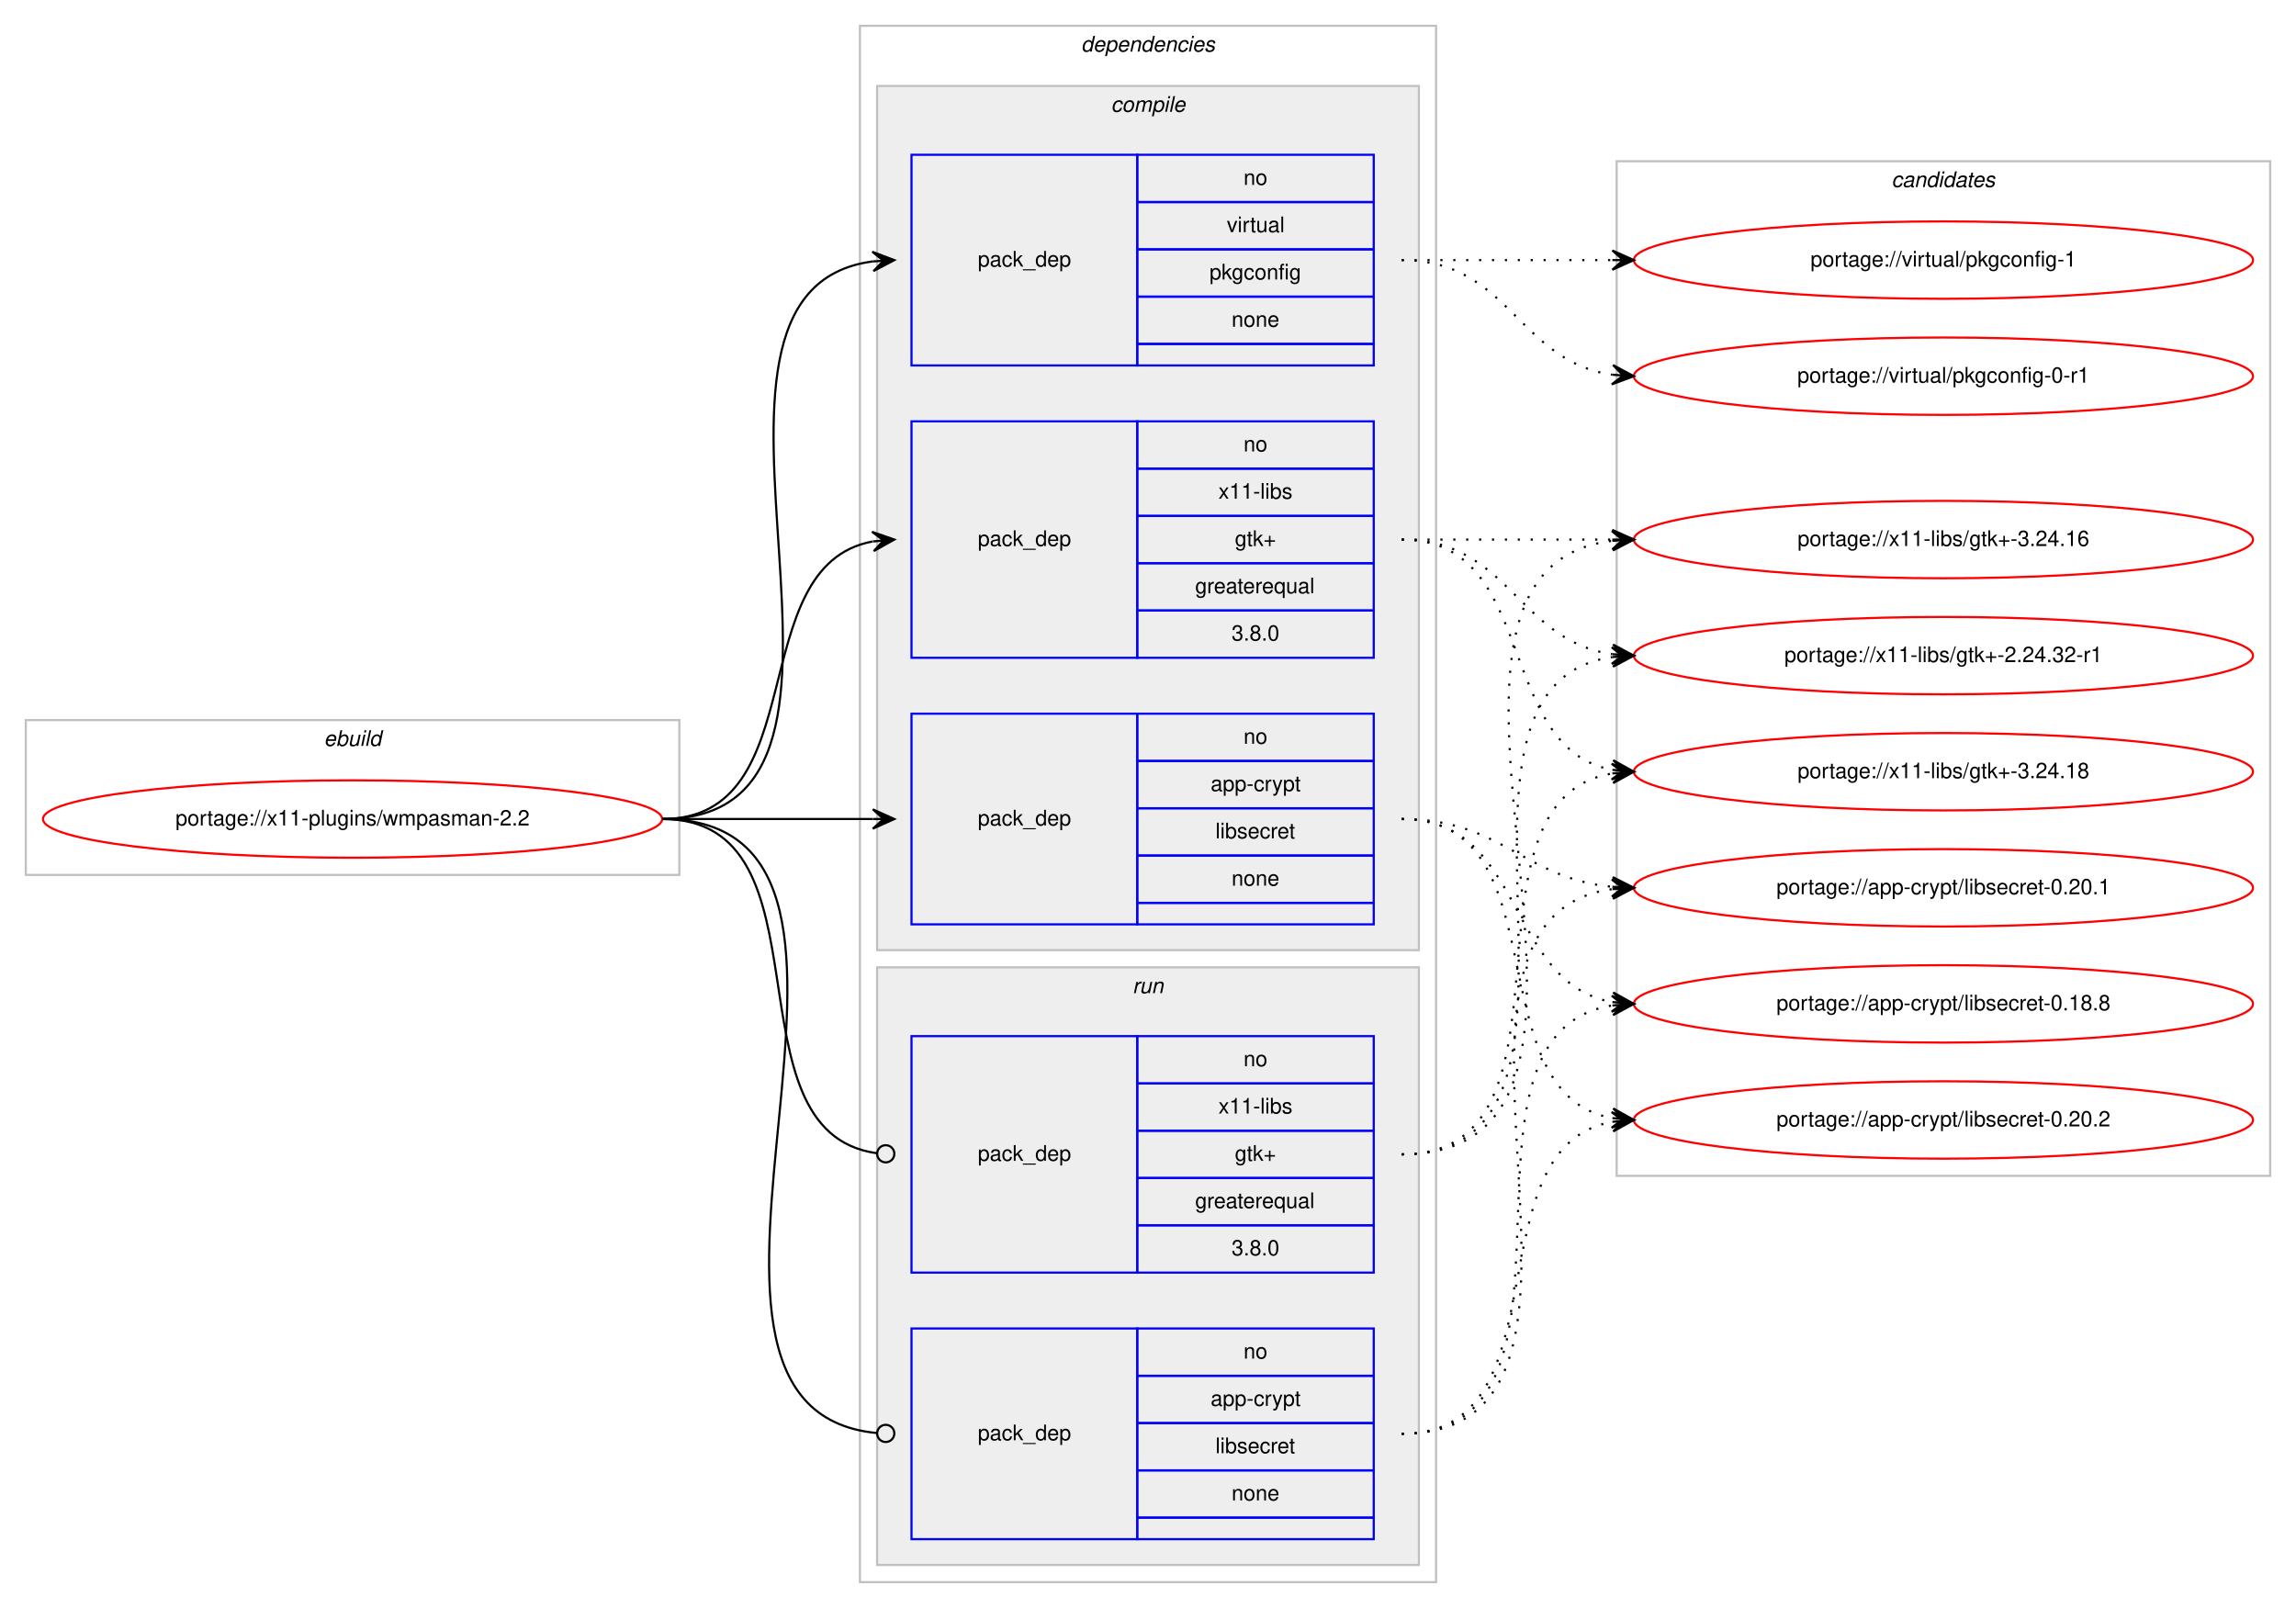
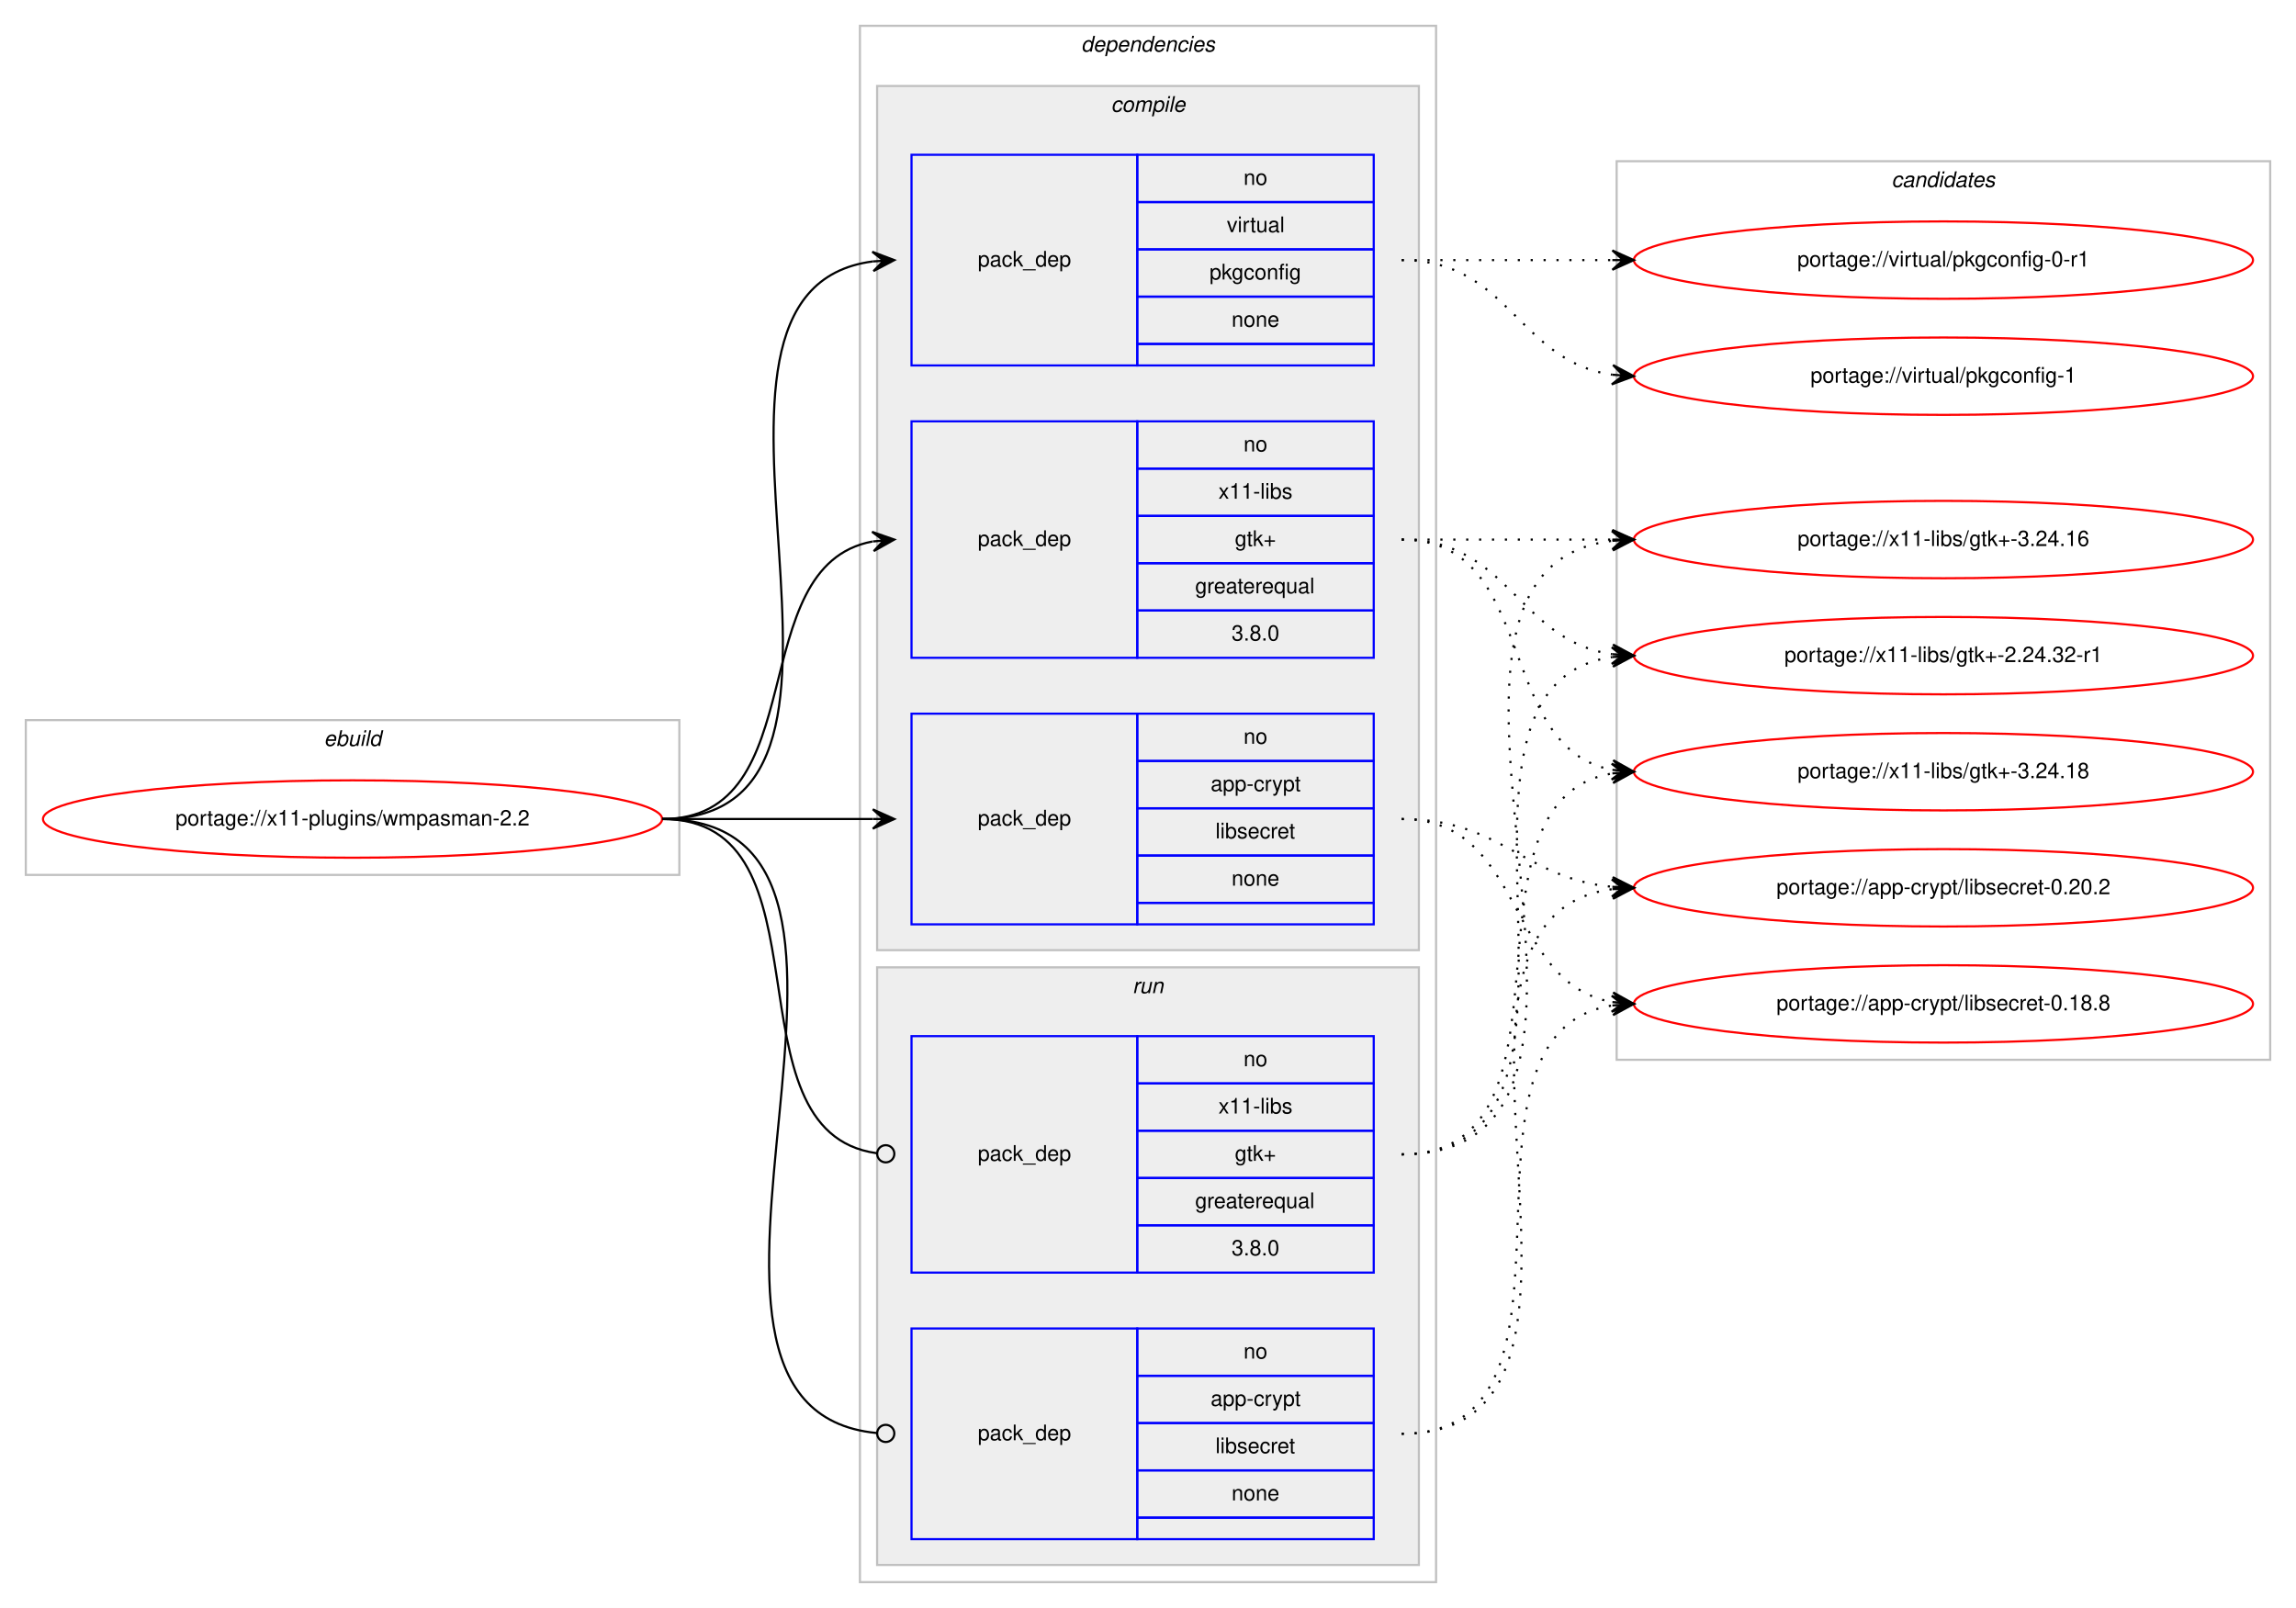
<svg xmlns="http://www.w3.org/2000/svg" xmlns:xlink="http://www.w3.org/1999/xlink" width="1068pt" height="748pt" viewBox="0.00 0.00 1068.00 748.00">
  <g id="graph0" class="graph" transform="scale(1 1) rotate(0) translate(4 744)">
    <polygon fill="#ffffff" stroke="transparent" points="-4,4 -4,-744 1064,-744 1064,4 -4,4" />
    <g id="clust1" class="cluster">
      <polygon fill="none" stroke="#c0c0c0" points="8,-337 8,-409 312,-409 312,-337 8,-337" />
      <text text-anchor="start" x="146.663" y="-397" font-family="Helvetica,sans-Serif" font-style="italic" font-size="10.00" fill="#000000">ebuild</text>
    </g>
    <g id="clust2" class="cluster">
      <polygon fill="none" stroke="#c0c0c0" points="396,-8 396,-732 664,-732 664,-8 396,-8" />
      <text text-anchor="start" x="498.875" y="-720" font-family="Helvetica,sans-Serif" font-style="italic" font-size="10.00" fill="#000000">dependencies</text>
    </g>
    <g id="clust3" class="cluster">
      <polygon fill="#eeeeee" stroke="#c0c0c0" points="404,-302 404,-704 656,-704 656,-302 404,-302" />
      <text text-anchor="start" x="512.778" y="-692" font-family="Helvetica,sans-Serif" font-style="italic" font-size="10.00" fill="#000000">compile</text>
    </g>
    <g id="clust8" class="cluster">
      <polygon fill="#eeeeee" stroke="#c0c0c0" points="404,-16 404,-294 656,-294 656,-16 404,-16" />
      <text text-anchor="start" x="522.777" y="-282" font-family="Helvetica,sans-Serif" font-style="italic" font-size="10.00" fill="#000000">run</text>
    </g>
    <g id="clust11" class="cluster">
-       <polygon fill="none" stroke="#c0c0c0" points="748,-197 748,-669 1052,-669 1052,-197 748,-197" />
+       <polygon fill="none" stroke="#c0c0c0" points="748,-251 748,-669 1052,-669 1052,-251 748,-251" />
      <text text-anchor="start" x="875.824" y="-657" font-family="Helvetica,sans-Serif" font-style="italic" font-size="10.00" fill="#000000">candidates</text>
    </g>
    <g id="node1" class="node">
      <g id="a_node1">
        <a xlink:href="../x11-plugins/wmpasman-2.2.svg" xlink:title="portage://x11-plugins/wmpasman-2.2">
          <ellipse fill="none" stroke="#ff0000" cx="160" cy="-363" rx="144" ry="18" />
          <text text-anchor="middle" x="160" y="-360" font-family="Helvetica,sans-Serif" font-size="10.00" fill="#000000">portage://x11-plugins/wmpasman-2.2</text>
        </a>
      </g>
    </g>
    <g id="node2" class="node">
      <polygon fill="none" stroke="#0000ff" points="420,-314 420,-412 525,-412 525,-314 420,-314" />
      <text text-anchor="start" x="450.823" y="-360" font-family="Helvetica,sans-Serif" font-size="10.00" fill="#000000">pack_dep</text>
      <polygon fill="none" stroke="#0000ff" points="525,-390 525,-412 635,-412 635,-390 525,-390" />
      <text text-anchor="start" x="574.441" y="-398" font-family="Helvetica,sans-Serif" font-size="10.00" fill="#000000">no</text>
      <polygon fill="none" stroke="#0000ff" points="525,-368 525,-390 635,-390 635,-368 525,-368" />
      <text text-anchor="start" x="559.163" y="-376" font-family="Helvetica,sans-Serif" font-size="10.00" fill="#000000">app-crypt</text>
      <polygon fill="none" stroke="#0000ff" points="525,-346 525,-368 635,-368 635,-346 525,-346" />
      <text text-anchor="start" x="561.389" y="-354" font-family="Helvetica,sans-Serif" font-size="10.00" fill="#000000">libsecret</text>
      <polygon fill="none" stroke="#0000ff" points="525,-324 525,-346 635,-346 635,-324 525,-324" />
      <text text-anchor="start" x="568.882" y="-332" font-family="Helvetica,sans-Serif" font-size="10.00" fill="#000000">none</text>
      <polygon fill="none" stroke="#0000ff" points="525,-314 525,-324 635,-324 635,-314 525,-314" />
    </g>
    <g id="edge1" class="edge">
      <path fill="none" stroke="#000000" d="M304,-363C348.438,-363 362.02,-363 401.878,-363" />
      <polygon fill="#000000" stroke="#000000" points="412,-363 402,-367.5 407,-363 402,-363 402,-363 402,-363 407,-363 402,-358.5 412,-363 412,-363" />
    </g>
    <g id="node3" class="node">
      <polygon fill="none" stroke="#0000ff" points="420,-574 420,-672 525,-672 525,-574 420,-574" />
      <text text-anchor="start" x="450.823" y="-620" font-family="Helvetica,sans-Serif" font-size="10.00" fill="#000000">pack_dep</text>
      <polygon fill="none" stroke="#0000ff" points="525,-650 525,-672 635,-672 635,-650 525,-650" />
      <text text-anchor="start" x="574.441" y="-658" font-family="Helvetica,sans-Serif" font-size="10.00" fill="#000000">no</text>
      <polygon fill="none" stroke="#0000ff" points="525,-628 525,-650 635,-650 635,-628 525,-628" />
      <text text-anchor="start" x="566.668" y="-636" font-family="Helvetica,sans-Serif" font-size="10.00" fill="#000000">virtual</text>
      <polygon fill="none" stroke="#0000ff" points="525,-606 525,-628 635,-628 635,-606 525,-606" />
      <text text-anchor="start" x="558.604" y="-614" font-family="Helvetica,sans-Serif" font-size="10.00" fill="#000000">pkgconfig</text>
      <polygon fill="none" stroke="#0000ff" points="525,-584 525,-606 635,-606 635,-584 525,-584" />
      <text text-anchor="start" x="568.882" y="-592" font-family="Helvetica,sans-Serif" font-size="10.00" fill="#000000">none</text>
      <polygon fill="none" stroke="#0000ff" points="525,-574 525,-584 635,-584 635,-574 525,-574" />
    </g>
    <g id="edge2" class="edge">
      <path fill="none" stroke="#000000" d="M304,-363C425.585,-363 294.715,-608.482 402,-622.386" />
      <polygon fill="#000000" stroke="#000000" points="412,-623 401.743,-626.879 407.009,-622.694 402.019,-622.387 402.019,-622.387 402.019,-622.387 407.009,-622.694 402.295,-617.896 412,-623 412,-623" />
    </g>
    <g id="node4" class="node">
      <polygon fill="none" stroke="#0000ff" points="420,-438 420,-548 525,-548 525,-438 420,-438" />
      <text text-anchor="start" x="450.823" y="-490" font-family="Helvetica,sans-Serif" font-size="10.00" fill="#000000">pack_dep</text>
      <polygon fill="none" stroke="#0000ff" points="525,-526 525,-548 635,-548 635,-526 525,-526" />
      <text text-anchor="start" x="574.441" y="-534" font-family="Helvetica,sans-Serif" font-size="10.00" fill="#000000">no</text>
      <polygon fill="none" stroke="#0000ff" points="525,-504 525,-526 635,-526 635,-504 525,-504" />
      <text text-anchor="start" x="562.778" y="-512" font-family="Helvetica,sans-Serif" font-size="10.00" fill="#000000">x11-libs</text>
      <polygon fill="none" stroke="#0000ff" points="525,-482 525,-504 635,-504 635,-482 525,-482" />
      <text text-anchor="start" x="570.412" y="-490" font-family="Helvetica,sans-Serif" font-size="10.00" fill="#000000">gtk+</text>
      <polygon fill="none" stroke="#0000ff" points="525,-460 525,-482 635,-482 635,-460 525,-460" />
      <text text-anchor="start" x="551.936" y="-468" font-family="Helvetica,sans-Serif" font-size="10.00" fill="#000000">greaterequal</text>
      <polygon fill="none" stroke="#0000ff" points="525,-438 525,-460 635,-460 635,-438 525,-438" />
      <text text-anchor="start" x="568.883" y="-446" font-family="Helvetica,sans-Serif" font-size="10.00" fill="#000000">3.8.0</text>
    </g>
    <g id="edge3" class="edge">
      <path fill="none" stroke="#000000" d="M304,-363C375.447,-363 340.729,-480.615 401.809,-492.1" />
      <polygon fill="#000000" stroke="#000000" points="412,-493 401.643,-496.603 407.019,-492.56 402.039,-492.121 402.039,-492.121 402.039,-492.121 407.019,-492.56 402.434,-487.638 412,-493 412,-493" />
    </g>
    <g id="node5" class="node">
      <polygon fill="none" stroke="#0000ff" points="420,-28 420,-126 525,-126 525,-28 420,-28" />
      <text text-anchor="start" x="450.823" y="-74" font-family="Helvetica,sans-Serif" font-size="10.00" fill="#000000">pack_dep</text>
      <polygon fill="none" stroke="#0000ff" points="525,-104 525,-126 635,-126 635,-104 525,-104" />
      <text text-anchor="start" x="574.441" y="-112" font-family="Helvetica,sans-Serif" font-size="10.00" fill="#000000">no</text>
      <polygon fill="none" stroke="#0000ff" points="525,-82 525,-104 635,-104 635,-82 525,-82" />
      <text text-anchor="start" x="559.163" y="-90" font-family="Helvetica,sans-Serif" font-size="10.00" fill="#000000">app-crypt</text>
      <polygon fill="none" stroke="#0000ff" points="525,-60 525,-82 635,-82 635,-60 525,-60" />
      <text text-anchor="start" x="561.389" y="-68" font-family="Helvetica,sans-Serif" font-size="10.00" fill="#000000">libsecret</text>
      <polygon fill="none" stroke="#0000ff" points="525,-38 525,-60 635,-60 635,-38 525,-38" />
      <text text-anchor="start" x="568.882" y="-46" font-family="Helvetica,sans-Serif" font-size="10.00" fill="#000000">none</text>
      <polygon fill="none" stroke="#0000ff" points="525,-28 525,-38 635,-38 635,-28 525,-28" />
    </g>
    <g id="edge4" class="edge">
      <path fill="none" stroke="#000000" d="M304,-363C436.953,-363 283.026,-89.157 403.652,-77.39" />
      <ellipse fill="none" stroke="#000000" cx="408.004" cy="-77.187" rx="4" ry="4" />
    </g>
    <g id="node6" class="node">
      <polygon fill="none" stroke="#0000ff" points="420,-152 420,-262 525,-262 525,-152 420,-152" />
      <text text-anchor="start" x="450.823" y="-204" font-family="Helvetica,sans-Serif" font-size="10.00" fill="#000000">pack_dep</text>
      <polygon fill="none" stroke="#0000ff" points="525,-240 525,-262 635,-262 635,-240 525,-240" />
      <text text-anchor="start" x="574.441" y="-248" font-family="Helvetica,sans-Serif" font-size="10.00" fill="#000000">no</text>
      <polygon fill="none" stroke="#0000ff" points="525,-218 525,-240 635,-240 635,-218 525,-218" />
      <text text-anchor="start" x="562.778" y="-226" font-family="Helvetica,sans-Serif" font-size="10.00" fill="#000000">x11-libs</text>
      <polygon fill="none" stroke="#0000ff" points="525,-196 525,-218 635,-218 635,-196 525,-196" />
      <text text-anchor="start" x="570.412" y="-204" font-family="Helvetica,sans-Serif" font-size="10.00" fill="#000000">gtk+</text>
      <polygon fill="none" stroke="#0000ff" points="525,-174 525,-196 635,-196 635,-174 525,-174" />
      <text text-anchor="start" x="551.936" y="-182" font-family="Helvetica,sans-Serif" font-size="10.00" fill="#000000">greaterequal</text>
      <polygon fill="none" stroke="#0000ff" points="525,-152 525,-174 635,-174 635,-152 525,-152" />
      <text text-anchor="start" x="568.883" y="-160" font-family="Helvetica,sans-Serif" font-size="10.00" fill="#000000">3.8.0</text>
    </g>
    <g id="edge5" class="edge">
      <path fill="none" stroke="#000000" d="M304,-363C385.363,-363 331.758,-217.776 403.631,-207.565" />
      <ellipse fill="none" stroke="#000000" cx="408.009" cy="-207.269" rx="4" ry="4" />
    </g>
    <g id="node7" class="node">
      <g id="a_node7">
        <a xlink:href="../app-crypt/libsecret-0.20.2.svg" xlink:title="portage://app-crypt/libsecret-0.20.2">
-           <ellipse fill="none" stroke="#ff0000" cx="900" cy="-223" rx="144" ry="18" />
-           <text text-anchor="middle" x="900" y="-220" font-family="Helvetica,sans-Serif" font-size="10.00" fill="#000000">portage://app-crypt/libsecret-0.20.2</text>
+           <ellipse fill="none" stroke="#ff0000" cx="900" cy="-331" rx="144" ry="18" />
+           <text text-anchor="middle" x="900" y="-328" font-family="Helvetica,sans-Serif" font-size="10.00" fill="#000000">portage://app-crypt/libsecret-0.20.2</text>
        </a>
      </g>
    </g>
    <g id="edge6" class="edge">
-       <path fill="none" stroke="#000000" stroke-dasharray="1,5" d="M648,-363C722.901,-363 681.744,-235.817 745.765,-223.894" />
-       <polygon fill="#000000" stroke="#000000" points="756,-223 746.429,-228.353 751.019,-223.435 746.038,-223.87 746.038,-223.87 746.038,-223.87 751.019,-223.435 745.646,-219.387 756,-223 756,-223" />
+       <path fill="none" stroke="#000000" stroke-dasharray="1,5" d="M648,-363C694.445,-363 704.579,-335.458 745.776,-331.477" />
+       <polygon fill="#000000" stroke="#000000" points="756,-331 746.221,-335.961 751.005,-331.233 746.011,-331.466 746.011,-331.466 746.011,-331.466 751.005,-331.233 745.801,-326.971 756,-331 756,-331" />
    </g>
    <g id="node8" class="node">
      <g id="a_node8">
-         <a xlink:href="../app-crypt/libsecret-0.20.1.svg" xlink:title="portage://app-crypt/libsecret-0.20.1">
-           <ellipse fill="none" stroke="#ff0000" cx="900" cy="-331" rx="144" ry="18" />
-           <text text-anchor="middle" x="900" y="-328" font-family="Helvetica,sans-Serif" font-size="10.00" fill="#000000">portage://app-crypt/libsecret-0.20.1</text>
-         </a>
-       </g>
-     </g>
-     <g id="edge7" class="edge">
-       <path fill="none" stroke="#000000" stroke-dasharray="1,5" d="M648,-363C694.445,-363 704.579,-335.458 745.776,-331.477" />
-       <polygon fill="#000000" stroke="#000000" points="756,-331 746.221,-335.961 751.005,-331.233 746.011,-331.466 746.011,-331.466 746.011,-331.466 751.005,-331.233 745.801,-326.971 756,-331 756,-331" />
-     </g>
-     <g id="node9" class="node">
-       <g id="a_node9">
        <a xlink:href="../app-crypt/libsecret-0.18.8.svg" xlink:title="portage://app-crypt/libsecret-0.18.8">
          <ellipse fill="none" stroke="#ff0000" cx="900" cy="-277" rx="144" ry="18" />
          <text text-anchor="middle" x="900" y="-274" font-family="Helvetica,sans-Serif" font-size="10.00" fill="#000000">portage://app-crypt/libsecret-0.18.8</text>
        </a>
      </g>
    </g>
-     <g id="edge8" class="edge">
+     <g id="edge7" class="edge">
      <path fill="none" stroke="#000000" stroke-dasharray="1,5" d="M648,-363C705.764,-363 696.105,-286.783 745.967,-277.851" />
      <polygon fill="#000000" stroke="#000000" points="756,-277 746.416,-282.329 751.018,-277.423 746.036,-277.845 746.036,-277.845 746.036,-277.845 751.018,-277.423 745.655,-273.361 756,-277 756,-277" />
    </g>
+     <g id="node9" class="node">
+       <g id="a_node9">
+         <a xlink:href="../virtual/pkgconfig-1.svg" xlink:title="portage://virtual/pkgconfig-1">
+           <ellipse fill="none" stroke="#ff0000" cx="900" cy="-569" rx="144" ry="18" />
+           <text text-anchor="middle" x="900" y="-566" font-family="Helvetica,sans-Serif" font-size="10.00" fill="#000000">portage://virtual/pkgconfig-1</text>
+         </a>
+       </g>
+     </g>
+     <g id="edge8" class="edge">
+       <path fill="none" stroke="#000000" stroke-dasharray="1,5" d="M648,-623C698.102,-623 702.012,-575.934 745.979,-569.683" />
+       <polygon fill="#000000" stroke="#000000" points="756,-569 746.329,-574.169 751.012,-569.34 746.023,-569.68 746.023,-569.68 746.023,-569.68 751.012,-569.34 745.717,-565.19 756,-569 756,-569" />
+     </g>
    <g id="node10" class="node">
      <g id="a_node10">
-         <a xlink:href="../virtual/pkgconfig-1.svg" xlink:title="portage://virtual/pkgconfig-1">
+         <a xlink:href="../virtual/pkgconfig-0-r1.svg" xlink:title="portage://virtual/pkgconfig-0-r1">
          <ellipse fill="none" stroke="#ff0000" cx="900" cy="-623" rx="144" ry="18" />
-           <text text-anchor="middle" x="900" y="-620" font-family="Helvetica,sans-Serif" font-size="10.00" fill="#000000">portage://virtual/pkgconfig-1</text>
+           <text text-anchor="middle" x="900" y="-620" font-family="Helvetica,sans-Serif" font-size="10.00" fill="#000000">portage://virtual/pkgconfig-0-r1</text>
        </a>
      </g>
    </g>
    <g id="edge9" class="edge">
      <path fill="none" stroke="#000000" stroke-dasharray="1,5" d="M648,-623C692.438,-623 706.02,-623 745.878,-623" />
      <polygon fill="#000000" stroke="#000000" points="756,-623 746,-627.5 751,-623 746,-623 746,-623 746,-623 751,-623 746,-618.5 756,-623 756,-623" />
    </g>
    <g id="node11" class="node">
      <g id="a_node11">
-         <a xlink:href="../virtual/pkgconfig-0-r1.svg" xlink:title="portage://virtual/pkgconfig-0-r1">
-           <ellipse fill="none" stroke="#ff0000" cx="900" cy="-569" rx="144" ry="18" />
-           <text text-anchor="middle" x="900" y="-566" font-family="Helvetica,sans-Serif" font-size="10.00" fill="#000000">portage://virtual/pkgconfig-0-r1</text>
-         </a>
-       </g>
-     </g>
-     <g id="edge10" class="edge">
-       <path fill="none" stroke="#000000" stroke-dasharray="1,5" d="M648,-623C698.102,-623 702.012,-575.934 745.979,-569.683" />
-       <polygon fill="#000000" stroke="#000000" points="756,-569 746.329,-574.169 751.012,-569.34 746.023,-569.68 746.023,-569.68 746.023,-569.68 751.012,-569.34 745.717,-565.19 756,-569 756,-569" />
-     </g>
-     <g id="node12" class="node">
-       <g id="a_node12">
        <a xlink:href="../x11-libs/gtk+-3.24.18.svg" xlink:title="portage://x11-libs/gtk+-3.24.18">
          <ellipse fill="none" stroke="#ff0000" cx="900" cy="-385" rx="144" ry="18" />
          <text text-anchor="middle" x="900" y="-382" font-family="Helvetica,sans-Serif" font-size="10.00" fill="#000000">portage://x11-libs/gtk+-3.24.18</text>
        </a>
      </g>
    </g>
-     <g id="edge11" class="edge">
+     <g id="edge10" class="edge">
      <path fill="none" stroke="#000000" stroke-dasharray="1,5" d="M648,-493C712.303,-493 690.78,-396.09 746.031,-385.869" />
      <polygon fill="#000000" stroke="#000000" points="756,-385 746.429,-390.352 751.019,-385.434 746.038,-385.869 746.038,-385.869 746.038,-385.869 751.019,-385.434 745.647,-381.386 756,-385 756,-385" />
    </g>
-     <g id="node13" class="node">
-       <g id="a_node13">
+     <g id="node12" class="node">
+       <g id="a_node12">
        <a xlink:href="../x11-libs/gtk+-3.24.16.svg" xlink:title="portage://x11-libs/gtk+-3.24.16">
          <ellipse fill="none" stroke="#ff0000" cx="900" cy="-493" rx="144" ry="18" />
          <text text-anchor="middle" x="900" y="-490" font-family="Helvetica,sans-Serif" font-size="10.00" fill="#000000">portage://x11-libs/gtk+-3.24.16</text>
        </a>
      </g>
    </g>
-     <g id="edge12" class="edge">
+     <g id="edge11" class="edge">
      <path fill="none" stroke="#000000" stroke-dasharray="1,5" d="M648,-493C692.438,-493 706.02,-493 745.878,-493" />
      <polygon fill="#000000" stroke="#000000" points="756,-493 746,-497.5 751,-493 746,-493 746,-493 746,-493 751,-493 746,-488.5 756,-493 756,-493" />
    </g>
-     <g id="node14" class="node">
-       <g id="a_node14">
+     <g id="node13" class="node">
+       <g id="a_node13">
        <a xlink:href="../x11-libs/gtk+-2.24.32-r1.svg" xlink:title="portage://x11-libs/gtk+-2.24.32-r1">
          <ellipse fill="none" stroke="#ff0000" cx="900" cy="-439" rx="144" ry="18" />
          <text text-anchor="middle" x="900" y="-436" font-family="Helvetica,sans-Serif" font-size="10.00" fill="#000000">portage://x11-libs/gtk+-2.24.32-r1</text>
        </a>
      </g>
    </g>
-     <g id="edge13" class="edge">
+     <g id="edge12" class="edge">
      <path fill="none" stroke="#000000" stroke-dasharray="1,5" d="M648,-493C698.102,-493 702.012,-445.934 745.979,-439.683" />
      <polygon fill="#000000" stroke="#000000" points="756,-439 746.329,-444.169 751.012,-439.34 746.023,-439.68 746.023,-439.68 746.023,-439.68 751.012,-439.34 745.717,-435.19 756,-439 756,-439" />
    </g>
-     <g id="edge14" class="edge">
-       <path fill="none" stroke="#000000" stroke-dasharray="1,5" d="M648,-77C725.087,-77 679.816,-210.177 745.91,-222.143" />
-       <polygon fill="#000000" stroke="#000000" points="756,-223 745.655,-226.637 751.018,-222.577 746.036,-222.153 746.036,-222.153 746.036,-222.153 751.018,-222.577 746.417,-217.669 756,-223 756,-223" />
-     </g>
-     <g id="edge15" class="edge">
+     <g id="edge13" class="edge">
      <path fill="none" stroke="#000000" stroke-dasharray="1,5" d="M648,-77C767.076,-77 641.154,-316.335 745.875,-330.359" />
      <polygon fill="#000000" stroke="#000000" points="756,-331 745.736,-334.859 751.01,-330.684 746.02,-330.368 746.02,-330.368 746.02,-330.368 751.01,-330.684 746.304,-325.877 756,-331 756,-331" />
    </g>
-     <g id="edge16" class="edge">
+     <g id="edge14" class="edge">
      <path fill="none" stroke="#000000" stroke-dasharray="1,5" d="M648,-77C745.371,-77 661.52,-262.808 745.795,-276.236" />
      <polygon fill="#000000" stroke="#000000" points="756,-277 745.692,-280.74 751.014,-276.626 746.028,-276.253 746.028,-276.253 746.028,-276.253 751.014,-276.626 746.364,-271.765 756,-277 756,-277" />
    </g>
-     <g id="edge17" class="edge">
+     <g id="edge15" class="edge">
      <path fill="none" stroke="#000000" stroke-dasharray="1,5" d="M648,-207C736.919,-207 669.228,-371.365 745.912,-384.206" />
      <polygon fill="#000000" stroke="#000000" points="756,-385 745.678,-388.702 751.015,-384.608 746.031,-384.216 746.031,-384.216 746.031,-384.216 751.015,-384.608 746.384,-379.729 756,-385 756,-385" />
    </g>
-     <g id="edge18" class="edge">
+     <g id="edge16" class="edge">
      <path fill="none" stroke="#000000" stroke-dasharray="1,5" d="M648,-207C780.29,-207 628.554,-478.117 745.866,-492.414" />
      <polygon fill="#000000" stroke="#000000" points="756,-493 745.757,-496.915 751.008,-492.711 746.017,-492.423 746.017,-492.423 746.017,-492.423 751.008,-492.711 746.277,-487.93 756,-493 756,-493" />
    </g>
-     <g id="edge19" class="edge">
+     <g id="edge17" class="edge">
      <path fill="none" stroke="#000000" stroke-dasharray="1,5" d="M648,-207C758.182,-207 649.503,-424.727 746.006,-438.334" />
      <polygon fill="#000000" stroke="#000000" points="756,-439 745.723,-442.825 751.011,-438.668 746.022,-438.335 746.022,-438.335 746.022,-438.335 751.011,-438.668 746.321,-433.845 756,-439 756,-439" />
    </g>
  </g>
</svg>
